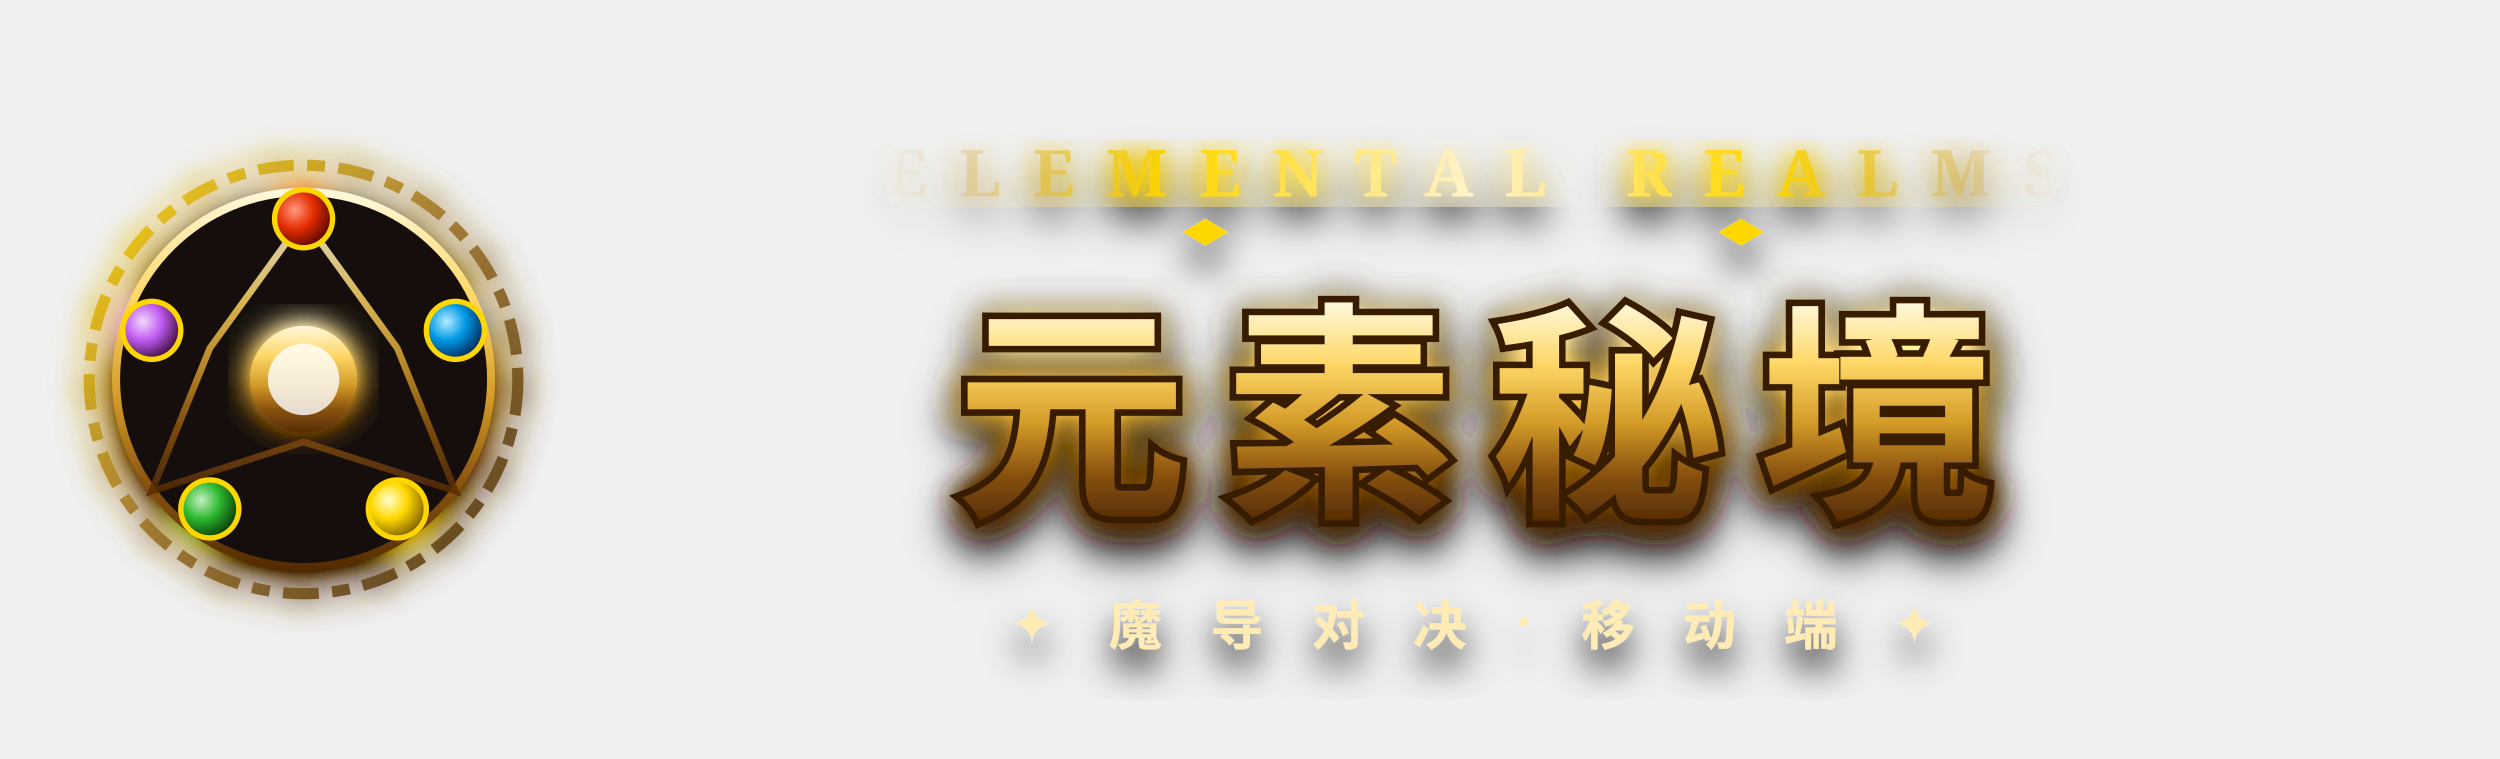
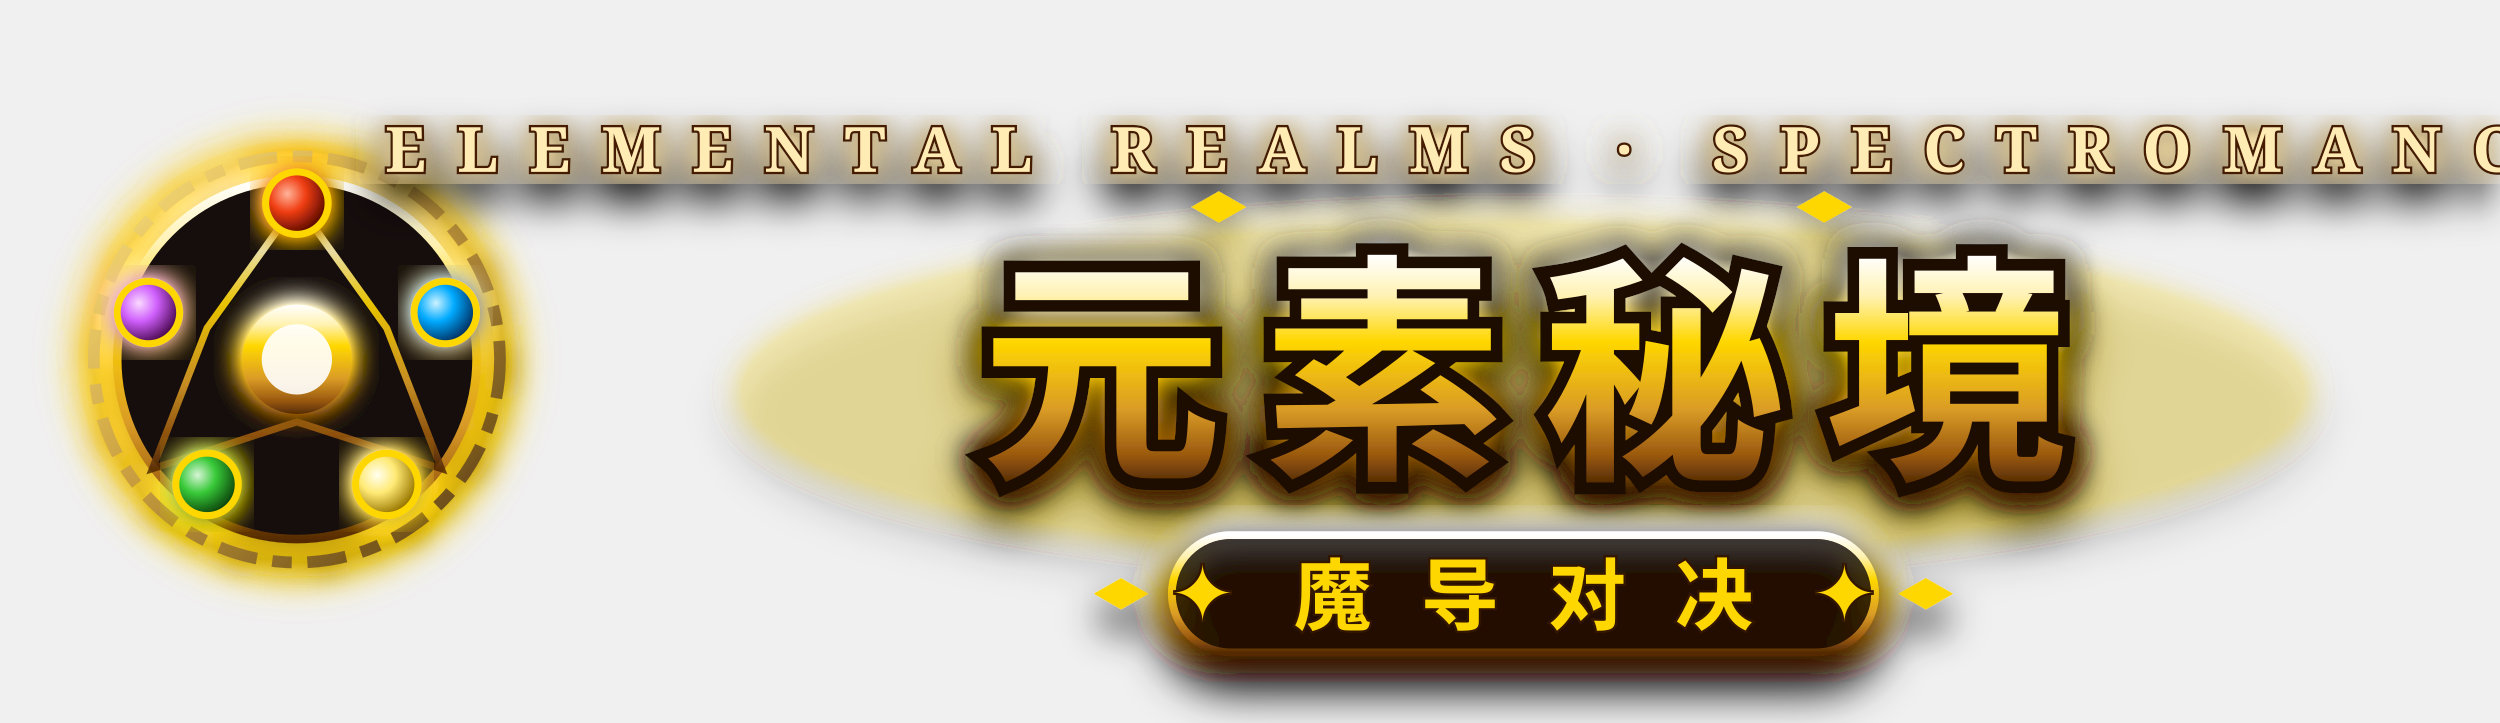
- <svg xmlns="http://www.w3.org/2000/svg" viewBox="0 0 560 170" width="100%" height="100%">
+ <svg xmlns="http://www.w3.org/2000/svg" viewBox="0 0 640 185" width="640" height="185">
  <defs>
    <linearGradient id="goldGrad" x1="0%" y1="0%" x2="0%" y2="100%">
-       <stop offset="0%" stop-color="#fff8db" />
-       <stop offset="28%" stop-color="#fed766" />
-       <stop offset="55%" stop-color="#d49b28" />
-       <stop offset="78%" stop-color="#8a530f" />
+       <stop offset="0%" stop-color="#ffffff" />
+       <stop offset="18%" stop-color="#fff2b3" />
+       <stop offset="38%" stop-color="#ffd700" />
+       <stop offset="68%" stop-color="#d99b26" />
+       <stop offset="88%" stop-color="#99580e" />
      <stop offset="100%" stop-color="#552c04" />
    </linearGradient>
    <linearGradient id="bronzeGrad" x1="0%" y1="0%" x2="100%" y2="100%">
-       <stop offset="0%" stop-color="#ffd700" />
-       <stop offset="50%" stop-color="#9a712c" />
+       <stop offset="0%" stop-color="#ffe885" />
+       <stop offset="45%" stop-color="#c69b3f" />
      <stop offset="100%" stop-color="#4a300e" />
    </linearGradient>
    <linearGradient id="subGold" x1="0%" y1="0%" x2="100%" y2="0%">
      <stop offset="0%" stop-color="#c69b3f" stop-opacity="0" />
-       <stop offset="25%" stop-color="#ffd700" />
-       <stop offset="50%" stop-color="#fff3cb" />
-       <stop offset="75%" stop-color="#ffd700" />
+       <stop offset="20%" stop-color="#ffd700" />
+       <stop offset="50%" stop-color="#fff8db" />
+       <stop offset="80%" stop-color="#ffd700" />
      <stop offset="100%" stop-color="#c69b3f" stop-opacity="0" />
    </linearGradient>
-     <filter id="goldGlow" x="-20%" y="-20%" width="140%" height="140%">
-       <feGaussianBlur stdDeviation="3.5" result="blur" />
+     <filter id="goldGlow" x="-25%" y="-25%" width="150%" height="150%">
+       <feGaussianBlur stdDeviation="4" result="blur" />
      <feComponentTransfer>
-         <feFuncA type="linear" slope="1.8" />
+         <feFuncA type="linear" slope="2.2" />
      </feComponentTransfer>
      <feMerge>
        <feMergeNode />
        <feMergeNode in="SourceGraphic" />
      </feMerge>
    </filter>
-     <filter id="shadowFilter" x="-10%" y="-10%" width="120%" height="120%">
-       <feDropShadow dx="0" dy="5" stdDeviation="4" flood-color="#000000" flood-opacity="0.9" />
+     <filter id="shadowFilter" x="-15%" y="-15%" width="130%" height="130%">
+       <feDropShadow dx="0" dy="6" stdDeviation="5" flood-color="#000000" flood-opacity="0.95" />
    </filter>
    <radialGradient id="gemFire" cx="35%" cy="35%" r="65%">
-       <stop offset="0%" stop-color="#ff9980" />
-       <stop offset="50%" stop-color="#e62e00" />
-       <stop offset="100%" stop-color="#660a00" />
+       <stop offset="0%" stop-color="#ffb399" />
+       <stop offset="45%" stop-color="#f03e13" />
+       <stop offset="100%" stop-color="#5e0b00" />
    </radialGradient>
    <radialGradient id="gemWater" cx="35%" cy="35%" r="65%">
-       <stop offset="0%" stop-color="#b3ecff" />
-       <stop offset="50%" stop-color="#0099e6" />
+       <stop offset="0%" stop-color="#ccf2ff" />
+       <stop offset="45%" stop-color="#00aaff" />
      <stop offset="100%" stop-color="#003366" />
    </radialGradient>
    <radialGradient id="gemAir" cx="35%" cy="35%" r="65%">
-       <stop offset="0%" stop-color="#ffffcc" />
-       <stop offset="50%" stop-color="#ffd700" />
-       <stop offset="100%" stop-color="#8a6b00" />
+       <stop offset="0%" stop-color="#fffff0" />
+       <stop offset="45%" stop-color="#ffea75" />
+       <stop offset="100%" stop-color="#997700" />
    </radialGradient>
    <radialGradient id="gemEarth" cx="35%" cy="35%" r="65%">
-       <stop offset="0%" stop-color="#c2f0c2" />
-       <stop offset="50%" stop-color="#2eb82e" />
+       <stop offset="0%" stop-color="#d6f5d6" />
+       <stop offset="45%" stop-color="#38c938" />
      <stop offset="100%" stop-color="#0d470d" />
    </radialGradient>
    <radialGradient id="gemSpecial" cx="35%" cy="35%" r="65%">
-       <stop offset="0%" stop-color="#f3d9fa" />
-       <stop offset="50%" stop-color="#bf5af2" />
-       <stop offset="100%" stop-color="#4a154b" />
+       <stop offset="0%" stop-color="#fad9ff" />
+       <stop offset="45%" stop-color="#cf5ffc" />
+       <stop offset="100%" stop-color="#4d0b54" />
    </radialGradient>
  </defs>
-   <g transform="translate(68, 85)" filter="url(#goldGlow)">
-     <circle r="48" fill="none" stroke="url(#bronzeGrad)" stroke-width="2.5" stroke-dasharray="8 3 4 3" opacity="0.9" />
-     <circle r="42" fill="#140f0b" stroke="url(#goldGrad)" stroke-width="1.8" />
-     <polygon points="0,-36 21,-7 34,25 0,14 -34,25 -21,-7" fill="none" stroke="url(#goldGrad)" stroke-width="1.5" opacity="0.85" />
-     <circle r="12" fill="url(#goldGrad)" filter="url(#goldGlow)" />
-     <circle r="8" fill="#fff" opacity="0.8" />
-     <circle cx="0" cy="-36" r="6.5" fill="url(#gemFire)" stroke="#ffd700" stroke-width="1.2" />
-     <circle cx="34" cy="-11" r="6.5" fill="url(#gemWater)" stroke="#ffd700" stroke-width="1.2" />
-     <circle cx="21" cy="29" r="6.5" fill="url(#gemAir)" stroke="#ffd700" stroke-width="1.2" />
-     <circle cx="-21" cy="29" r="6.5" fill="url(#gemEarth)" stroke="#ffd700" stroke-width="1.2" />
-     <circle cx="-34" cy="-11" r="6.5" fill="url(#gemSpecial)" stroke="#ffd700" stroke-width="1.2" />
+   <g transform="translate(76, 92)" filter="url(#goldGlow)">
+     <circle r="56" fill="rgba(255, 215, 0, 0.12)" filter="url(#goldGlow)" />
+     <circle r="52" fill="none" stroke="url(#bronzeGrad)" stroke-width="3" stroke-dasharray="10 4 5 4" opacity="0.95" />
+     <circle r="46" fill="#140d09" stroke="url(#goldGrad)" stroke-width="2.2" />
+     <polygon points="0,-40 23,-8 37,28 0,16 -37,28 -23,-8" fill="none" stroke="url(#goldGrad)" stroke-width="1.8" opacity="0.9" />
+     <circle r="14" fill="url(#goldGrad)" filter="url(#goldGlow)" />
+     <circle r="9" fill="#ffffff" opacity="0.9" />
+     <circle cx="0" cy="-40" r="8" fill="url(#gemFire)" stroke="#ffd700" stroke-width="1.8" filter="url(#goldGlow)" />
+     <circle cx="38" cy="-12" r="8" fill="url(#gemWater)" stroke="#ffd700" stroke-width="1.8" filter="url(#goldGlow)" />
+     <circle cx="23" cy="32" r="8" fill="url(#gemAir)" stroke="#ffd700" stroke-width="1.8" filter="url(#goldGlow)" />
+     <circle cx="-23" cy="32" r="8" fill="url(#gemEarth)" stroke="#ffd700" stroke-width="1.8" filter="url(#goldGlow)" />
+     <circle cx="-38" cy="-12" r="8" fill="url(#gemSpecial)" stroke="#ffd700" stroke-width="1.8" filter="url(#goldGlow)" />
  </g>
-   <g transform="translate(145, 0)" filter="url(#shadowFilter)">
-     <text x="185" y="44" text-anchor="middle" font-family="'Cinzel', 'Trajan Pro', Georgia, serif" font-size="14.5" font-weight="900" letter-spacing="7" fill="url(#subGold)" filter="url(#goldGlow)">
-       ELEMENTAL REALMS
+   <g transform="translate(160, 0)" filter="url(#shadowFilter)">
+     <ellipse cx="230" cy="100" rx="200" ry="42" fill="#ffd700" opacity="0.22" filter="url(#goldGlow)" />
+     <text x="230" y="44" text-anchor="middle" font-family="'Cinzel Decorative', 'Cinzel', 'Trajan Pro', Georgia, serif" font-size="16" font-weight="900" letter-spacing="8" fill="#ffebb4" stroke="#451a03" stroke-width="1.2" style="paint-order: stroke fill;" filter="url(#goldGlow)">
+       ELEMENTAL REALMS · SPECTROMANCER
    </text>
-     <line x1="20" y1="52" x2="110" y2="52" stroke="url(#subGold)" stroke-width="1.2" />
-     <polygon points="120,52 125,49 130,52 125,55" fill="#ffd700" />
-     <line x1="140" y1="52" x2="230" y2="52" stroke="url(#subGold)" stroke-width="1.2" />
-     <polygon points="240,52 245,49 250,52 245,55" fill="#ffd700" />
-     <line x1="260" y1="52" x2="350" y2="52" stroke="url(#subGold)" stroke-width="1.2" />
-     <text x="185" y="112" text-anchor="middle" font-family="'Songti SC', 'Noto Serif SC', 'Source Han Serif SC', 'STSong', Georgia, serif" font-size="52" font-weight="900" letter-spacing="8" fill="url(#goldGrad)" stroke="#381e05" stroke-width="3" style="paint-order: stroke fill;" filter="url(#goldGlow)">
+     <line x1="20" y1="53" x2="135" y2="53" stroke="url(#subGold)" stroke-width="2" />
+     <polygon points="145,53 152,49 159,53 152,57" fill="#ffd700" />
+     <line x1="170" y1="53" x2="290" y2="53" stroke="url(#subGold)" stroke-width="2" />
+     <polygon points="300,53 307,49 314,53 307,57" fill="#ffd700" />
+     <line x1="325" y1="53" x2="440" y2="53" stroke="url(#subGold)" stroke-width="2" />
+     <text x="230" y="118" text-anchor="middle" font-family="'Ma Shan Zheng', 'Noto Serif SC', 'Source Han Serif SC', 'STSong', serif" font-size="62" font-weight="900" letter-spacing="10" fill="url(#goldGrad)" stroke="#1b0a02" stroke-width="6" style="paint-order: stroke fill;" filter="url(#goldGlow)">
      元素秘境
    </text>
-     <g transform="translate(185, 140)">
-       <line x1="-150" y1="0" x2="-65" y2="0" stroke="url(#subGold)" stroke-width="1.2" />
-       <text x="0" y="4" text-anchor="middle" font-family="'Cinzel', 'Noto Serif SC', sans-serif" font-size="12" font-weight="800" letter-spacing="4" fill="#ffebb4">
-         ✦ 魔 导 对 决 · 移 动 端 ✦
+     <g transform="translate(230, 152)">
+       <line x1="-210" y1="0" x2="-115" y2="0" stroke="url(#subGold)" stroke-width="2" />
+       <polygon points="-110,0 -103,-4 -96,0 -103,4" fill="#ffd700" />
+       <rect x="-90" y="-15" width="180" height="30" rx="15" fill="rgba(26, 12, 5, 0.92)" stroke="url(#goldGrad)" stroke-width="2" filter="url(#goldGlow)" />
+       <text x="0" y="7" text-anchor="middle" font-family="'Cinzel Decorative', 'Noto Serif SC', sans-serif" font-size="20" font-weight="900" letter-spacing="4" fill="#ffd700" stroke="#331404" stroke-width="1.2" style="paint-order: stroke fill;">
+         ✦ 魔 导 对 决 ✦
      </text>
-       <line x1="65" y1="0" x2="150" y2="0" stroke="url(#subGold)" stroke-width="1.2" />
+       <polygon points="96,0 103,-4 110,0 103,4" fill="#ffd700" />
+       <line x1="115" y1="0" x2="210" y2="0" stroke="url(#subGold)" stroke-width="2" />
    </g>
  </g>
</svg>
